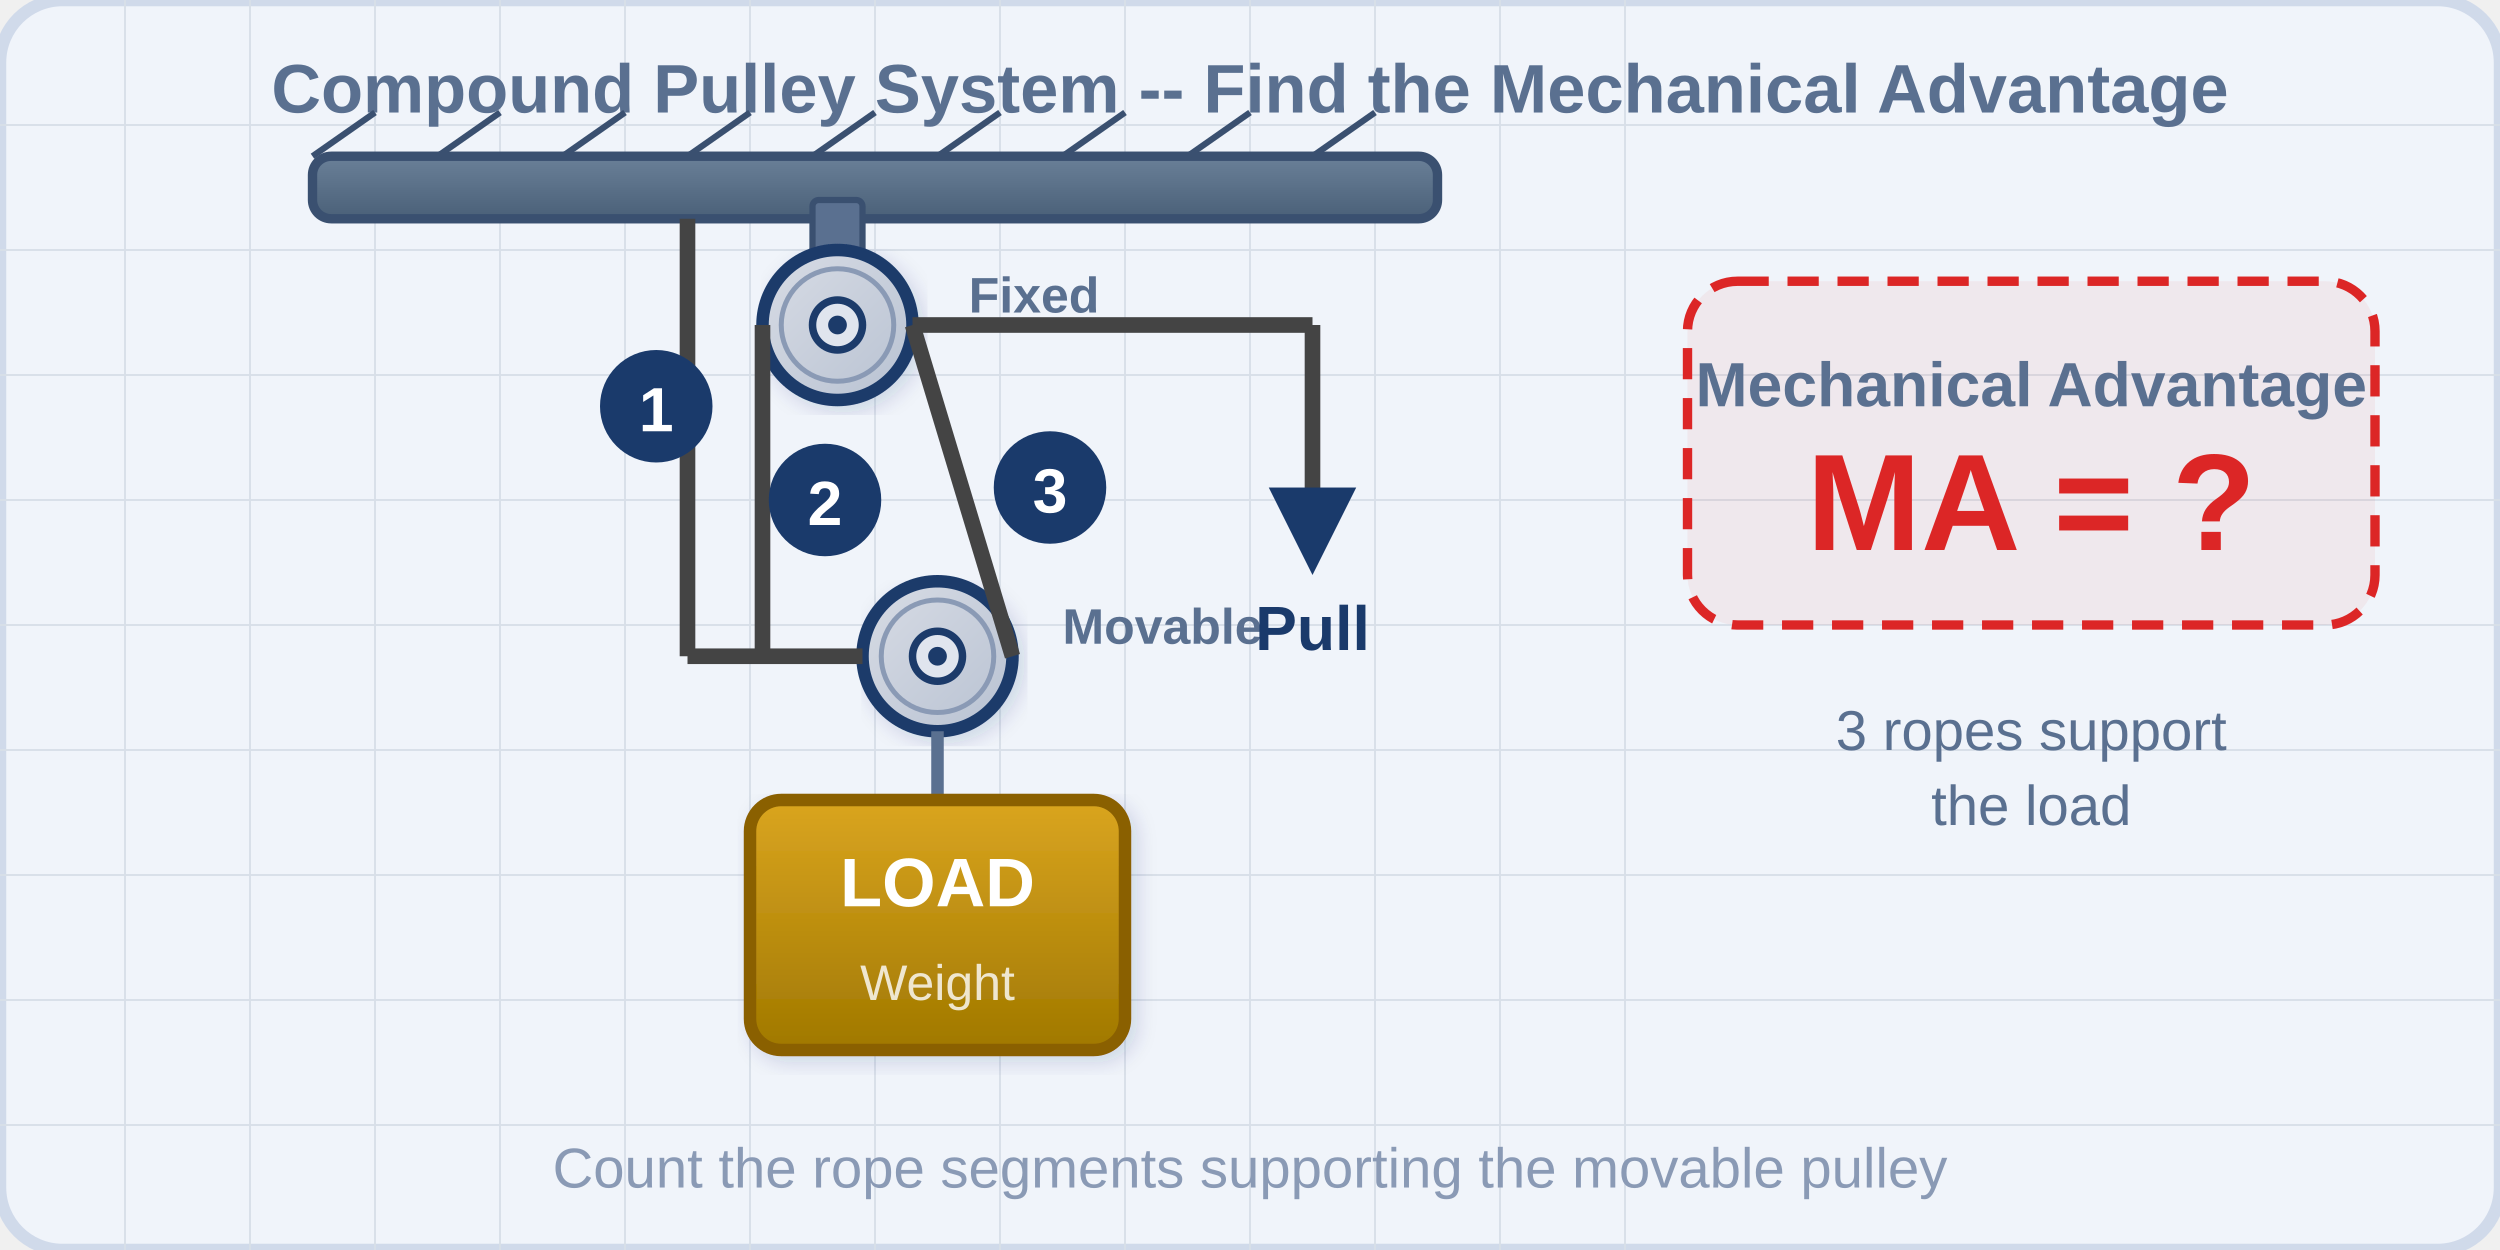
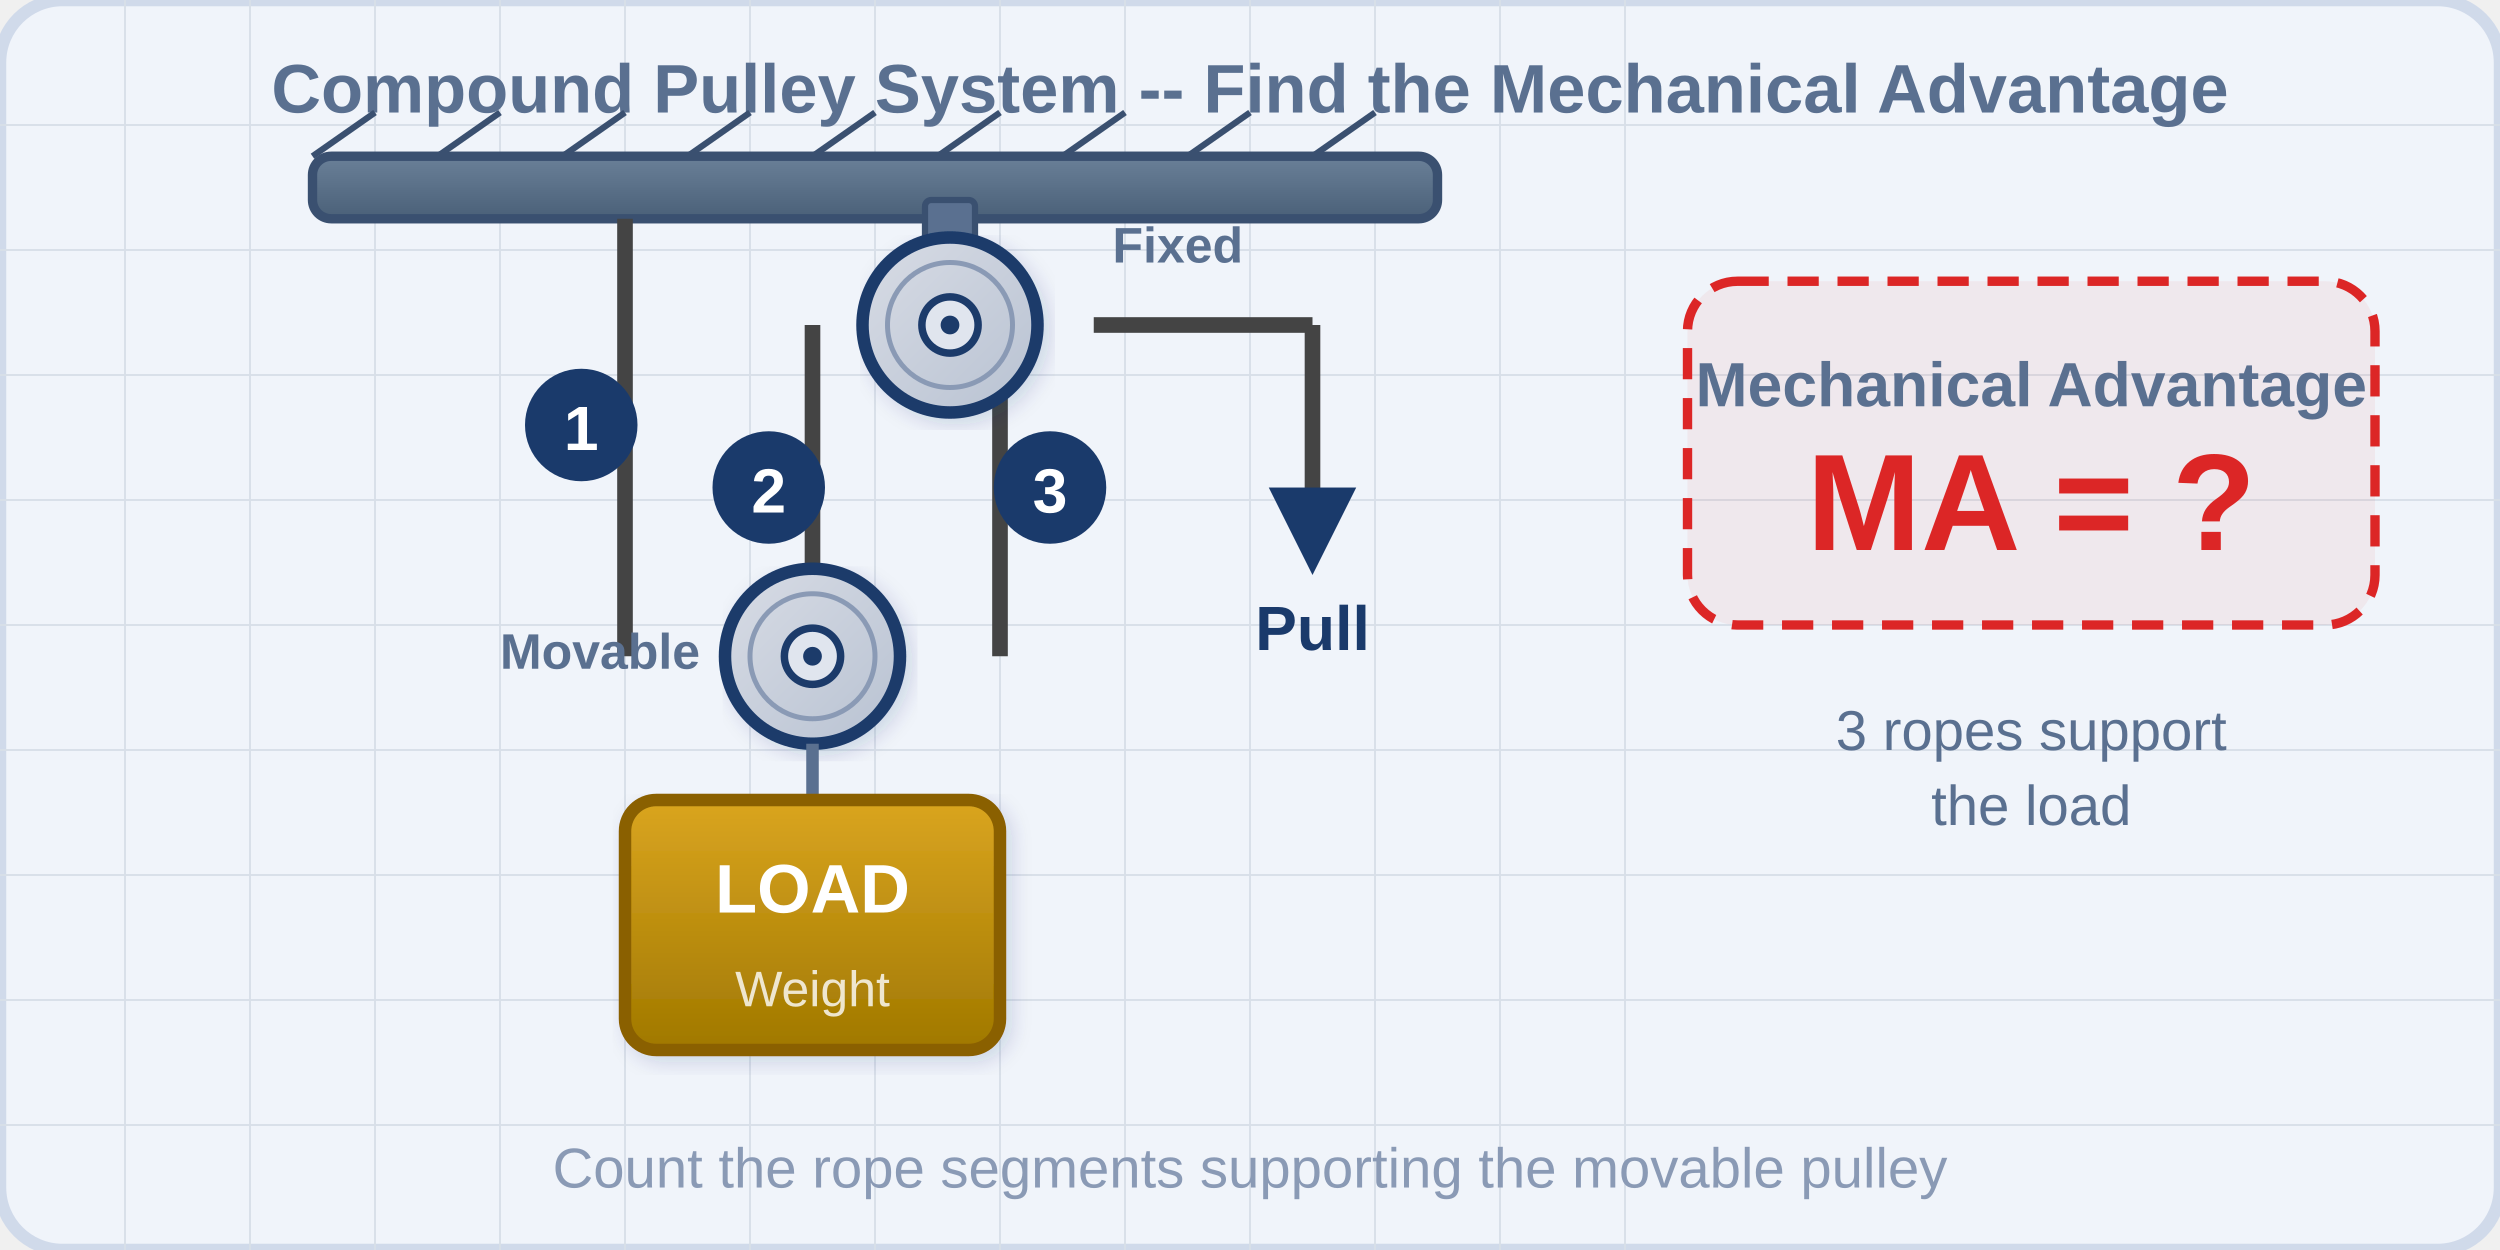
<svg xmlns="http://www.w3.org/2000/svg" width="400" height="200" viewBox="0 0 400 200">
  <defs>
    <linearGradient id="p3PulleyFill" x1="0" y1="0" x2="1" y2="1">
      <stop offset="0%" stop-color="#d8dce5" />
      <stop offset="100%" stop-color="#b8c2d2" />
    </linearGradient>
    <linearGradient id="p3WeightFill" x1="0" y1="0" x2="0" y2="1">
      <stop offset="0%" stop-color="#daa520" />
      <stop offset="100%" stop-color="#a07800" />
    </linearGradient>
    <linearGradient id="p3BeamFill" x1="0" y1="0" x2="0" y2="1">
      <stop offset="0%" stop-color="#6a8098" />
      <stop offset="100%" stop-color="#4a6078" />
    </linearGradient>
    <filter id="p3Shadow" x="-5%" y="-5%" width="115%" height="115%">
      <feDropShadow dx="1" dy="1" stdDeviation="1.5" flood-color="#1a3a6b" flood-opacity="0.15" />
    </filter>
  </defs>
  <style>
    @keyframes bob { 0%,100% { transform: translateY(0); } 50% { transform: translateY(3px); } }
    .load-bob { animation: bob 2.5s ease-in-out infinite; }
    text { font-family: Arial, sans-serif; }
  </style>
  <rect width="400" height="200" rx="10" fill="#f0f4fa" stroke="#d0daea" stroke-width="2" />
  <g stroke="#d8dfe8" stroke-width="0.3">
    <line x1="0" y1="20" x2="400" y2="20" />
    <line x1="0" y1="40" x2="400" y2="40" />
    <line x1="0" y1="60" x2="400" y2="60" />
    <line x1="0" y1="80" x2="400" y2="80" />
    <line x1="0" y1="100" x2="400" y2="100" />
    <line x1="0" y1="120" x2="400" y2="120" />
    <line x1="0" y1="140" x2="400" y2="140" />
    <line x1="0" y1="160" x2="400" y2="160" />
    <line x1="0" y1="180" x2="400" y2="180" />
    <line x1="20" y1="0" x2="20" y2="200" />
    <line x1="40" y1="0" x2="40" y2="200" />
    <line x1="60" y1="0" x2="60" y2="200" />
    <line x1="80" y1="0" x2="80" y2="200" />
    <line x1="100" y1="0" x2="100" y2="200" />
    <line x1="120" y1="0" x2="120" y2="200" />
    <line x1="140" y1="0" x2="140" y2="200" />
    <line x1="160" y1="0" x2="160" y2="200" />
    <line x1="180" y1="0" x2="180" y2="200" />
    <line x1="200" y1="0" x2="200" y2="200" />
    <line x1="220" y1="0" x2="220" y2="200" />
    <line x1="240" y1="0" x2="240" y2="200" />
    <line x1="260" y1="0" x2="260" y2="200" />
  </g>
  <text x="200" y="18" text-anchor="middle" font-size="11" fill="#5a7090" font-weight="600">Compound Pulley System -- Find the Mechanical Advantage</text>
  <rect x="50" y="25" width="180" height="10" rx="3" fill="url(#p3BeamFill)" stroke="#3a5070" stroke-width="1.5" />
  <line x1="50" y1="25" x2="60" y2="18" stroke="#3a5070" stroke-width="1" />
  <line x1="70" y1="25" x2="80" y2="18" stroke="#3a5070" stroke-width="1" />
  <line x1="90" y1="25" x2="100" y2="18" stroke="#3a5070" stroke-width="1" />
  <line x1="110" y1="25" x2="120" y2="18" stroke="#3a5070" stroke-width="1" />
  <line x1="130" y1="25" x2="140" y2="18" stroke="#3a5070" stroke-width="1" />
  <line x1="150" y1="25" x2="160" y2="18" stroke="#3a5070" stroke-width="1" />
  <line x1="170" y1="25" x2="180" y2="18" stroke="#3a5070" stroke-width="1" />
  <line x1="190" y1="25" x2="200" y2="18" stroke="#3a5070" stroke-width="1" />
  <line x1="210" y1="25" x2="220" y2="18" stroke="#3a5070" stroke-width="1" />
-   <rect x="130" y="32" width="8" height="12" rx="1" fill="#5a7090" stroke="#3a5070" stroke-width="1" />
-   <g filter="url(#p3Shadow)">
-     <circle cx="134" cy="52" r="12" fill="url(#p3PulleyFill)" stroke="#1a3a6b" stroke-width="2" />
-     <circle cx="134" cy="52" r="9" fill="none" stroke="#8a9ab5" stroke-width="0.8" />
-     <circle cx="134" cy="52" r="4" fill="#e0e5ee" stroke="#1a3a6b" stroke-width="1.2" />
-     <circle cx="134" cy="52" r="1.5" fill="#1a3a6b" />
-   </g>
-   <text x="155" y="50" font-size="8" fill="#5a7090" font-weight="600">Fixed</text>
-   <g class="load-bob">
-     <g filter="url(#p3Shadow)">
-       <circle cx="150" cy="105" r="12" fill="url(#p3PulleyFill)" stroke="#1a3a6b" stroke-width="2" />
-       <circle cx="150" cy="105" r="9" fill="none" stroke="#8a9ab5" stroke-width="0.8" />
-       <circle cx="150" cy="105" r="4" fill="#e0e5ee" stroke="#1a3a6b" stroke-width="1.2" />
-       <circle cx="150" cy="105" r="1.5" fill="#1a3a6b" />
-     </g>
-     <text x="170" y="103" font-size="8" fill="#5a7090" font-weight="600">Movable</text>
-     <line x1="150" y1="117" x2="150" y2="128" stroke="#5a7090" stroke-width="2" />
-     <rect x="120" y="128" width="60" height="40" rx="5" fill="url(#p3WeightFill)" stroke="#8a6000" stroke-width="2" filter="url(#p3Shadow)" />
-     <text x="150" y="145" text-anchor="middle" font-size="11" font-weight="800" fill="#fff">LOAD</text>
-     <text x="150" y="160" text-anchor="middle" font-size="8" fill="#fff" opacity="0.8">Weight</text>
-     <line x1="110" y1="35" x2="110" y2="105" stroke="#444" stroke-width="2.5" />
-     <line x1="110" y1="105" x2="138" y2="105" stroke="#444" stroke-width="2.5" />
-     <line x1="162" y1="105" x2="146" y2="52" stroke="#444" stroke-width="2.5" />
-   </g>
-   <line x1="122" y1="52" x2="122" y2="105" stroke="#444" stroke-width="2.5" />
-   <line x1="146" y1="52" x2="210" y2="52" stroke="#444" stroke-width="2.5" />
+   <line x1="100" y1="35" x2="100" y2="105" stroke="#444" stroke-width="2.5" />
+   <line x1="160" y1="105" x2="160" y2="52" stroke="#444" stroke-width="2.5" />
+   <line x1="130" y1="52" x2="130" y2="105" stroke="#444" stroke-width="2.5" />
+   <line x1="175" y1="52" x2="210" y2="52" stroke="#444" stroke-width="2.5" />
  <line x1="210" y1="52" x2="210" y2="82" stroke="#444" stroke-width="2.5" />
  <polygon points="203,78 210,92 217,78" fill="#1a3a6b" />
  <text x="210" y="104" text-anchor="middle" font-size="10" font-weight="700" fill="#1a3a6b">Pull</text>
-   <circle cx="105" cy="65" r="9" fill="#1a3a6b" />
-   <text x="105" y="69" text-anchor="middle" font-size="10" font-weight="700" fill="#fff">1</text>
-   <circle cx="132" cy="80" r="9" fill="#1a3a6b" />
-   <text x="132" y="84" text-anchor="middle" font-size="10" font-weight="700" fill="#fff">2</text>
+   <rect x="148" y="32" width="8" height="14" rx="1" fill="#5a7090" stroke="#3a5070" stroke-width="1" />
+   <g filter="url(#p3Shadow)">
+     <circle cx="152" cy="52" r="14" fill="url(#p3PulleyFill)" stroke="#1a3a6b" stroke-width="2" />
+     <circle cx="152" cy="52" r="10" fill="none" stroke="#8a9ab5" stroke-width="0.8" />
+     <circle cx="152" cy="52" r="4.5" fill="#e0e5ee" stroke="#1a3a6b" stroke-width="1.2" />
+     <circle cx="152" cy="52" r="1.5" fill="#1a3a6b" />
+   </g>
+   <text x="178" y="42" font-size="8" fill="#5a7090" font-weight="600">Fixed</text>
+   <g class="load-bob">
+     <g filter="url(#p3Shadow)">
+       <circle cx="130" cy="105" r="14" fill="url(#p3PulleyFill)" stroke="#1a3a6b" stroke-width="2" />
+       <circle cx="130" cy="105" r="10" fill="none" stroke="#8a9ab5" stroke-width="0.8" />
+       <circle cx="130" cy="105" r="4.5" fill="#e0e5ee" stroke="#1a3a6b" stroke-width="1.2" />
+       <circle cx="130" cy="105" r="1.5" fill="#1a3a6b" />
+     </g>
+     <text x="80" y="107" font-size="8" fill="#5a7090" font-weight="600">Movable</text>
+     <line x1="130" y1="119" x2="130" y2="128" stroke="#5a7090" stroke-width="2" />
+     <rect x="100" y="128" width="60" height="40" rx="5" fill="url(#p3WeightFill)" stroke="#8a6000" stroke-width="2" filter="url(#p3Shadow)" />
+     <text x="130" y="146" text-anchor="middle" font-size="11" font-weight="800" fill="#fff">LOAD</text>
+     <text x="130" y="161" text-anchor="middle" font-size="8" fill="#fff" opacity="0.8">Weight</text>
+   </g>
+   <circle cx="93" cy="68" r="9" fill="#1a3a6b" />
+   <text x="93" y="72" text-anchor="middle" font-size="10" font-weight="700" fill="#fff">1</text>
+   <circle cx="123" cy="78" r="9" fill="#1a3a6b" />
+   <text x="123" y="82" text-anchor="middle" font-size="10" font-weight="700" fill="#fff">2</text>
  <circle cx="168" cy="78" r="9" fill="#1a3a6b" />
  <text x="168" y="82" text-anchor="middle" font-size="10" font-weight="700" fill="#fff">3</text>
  <rect x="270" y="45" width="110" height="55" rx="8" fill="rgba(220,38,38,0.06)" stroke="#dc2626" stroke-width="1.5" stroke-dasharray="5,3" />
  <text x="325" y="65" text-anchor="middle" font-size="10" fill="#5a7090" font-weight="600">Mechanical Advantage</text>
  <text x="325" y="88" text-anchor="middle" font-size="22" font-weight="800" fill="#dc2626">MA = ?</text>
  <text x="325" y="120" text-anchor="middle" font-size="9" fill="#5a7090">3 ropes support</text>
  <text x="325" y="132" text-anchor="middle" font-size="9" fill="#5a7090">the load</text>
  <text x="200" y="190" text-anchor="middle" font-size="9" fill="#8a9ab5">Count the rope segments supporting the movable pulley</text>
</svg>
